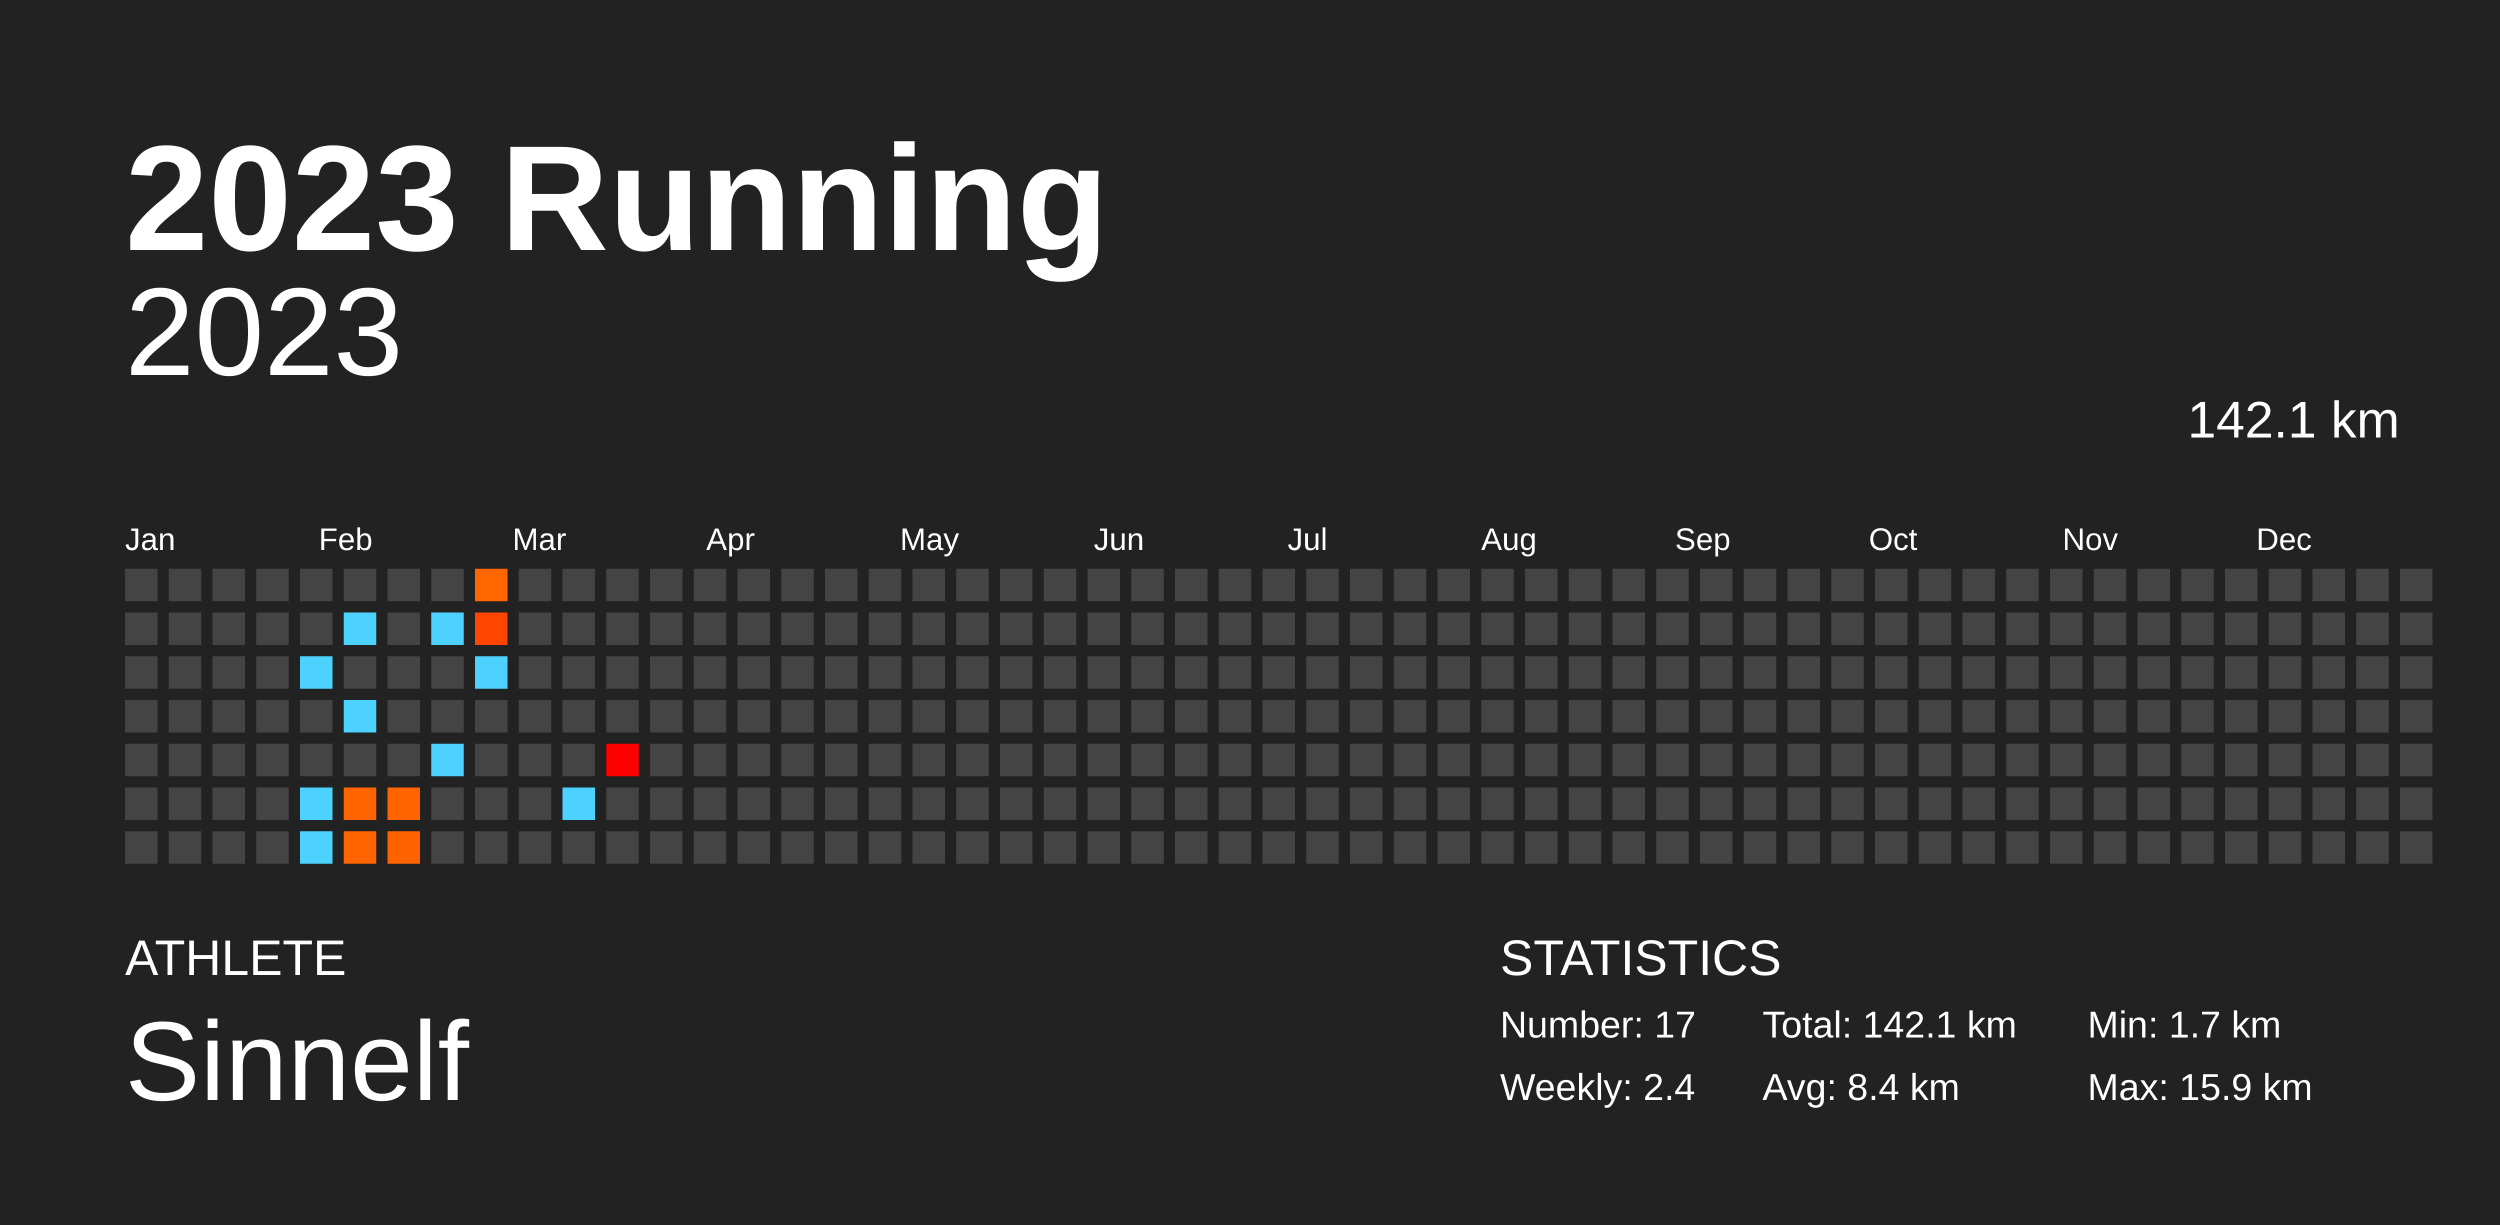
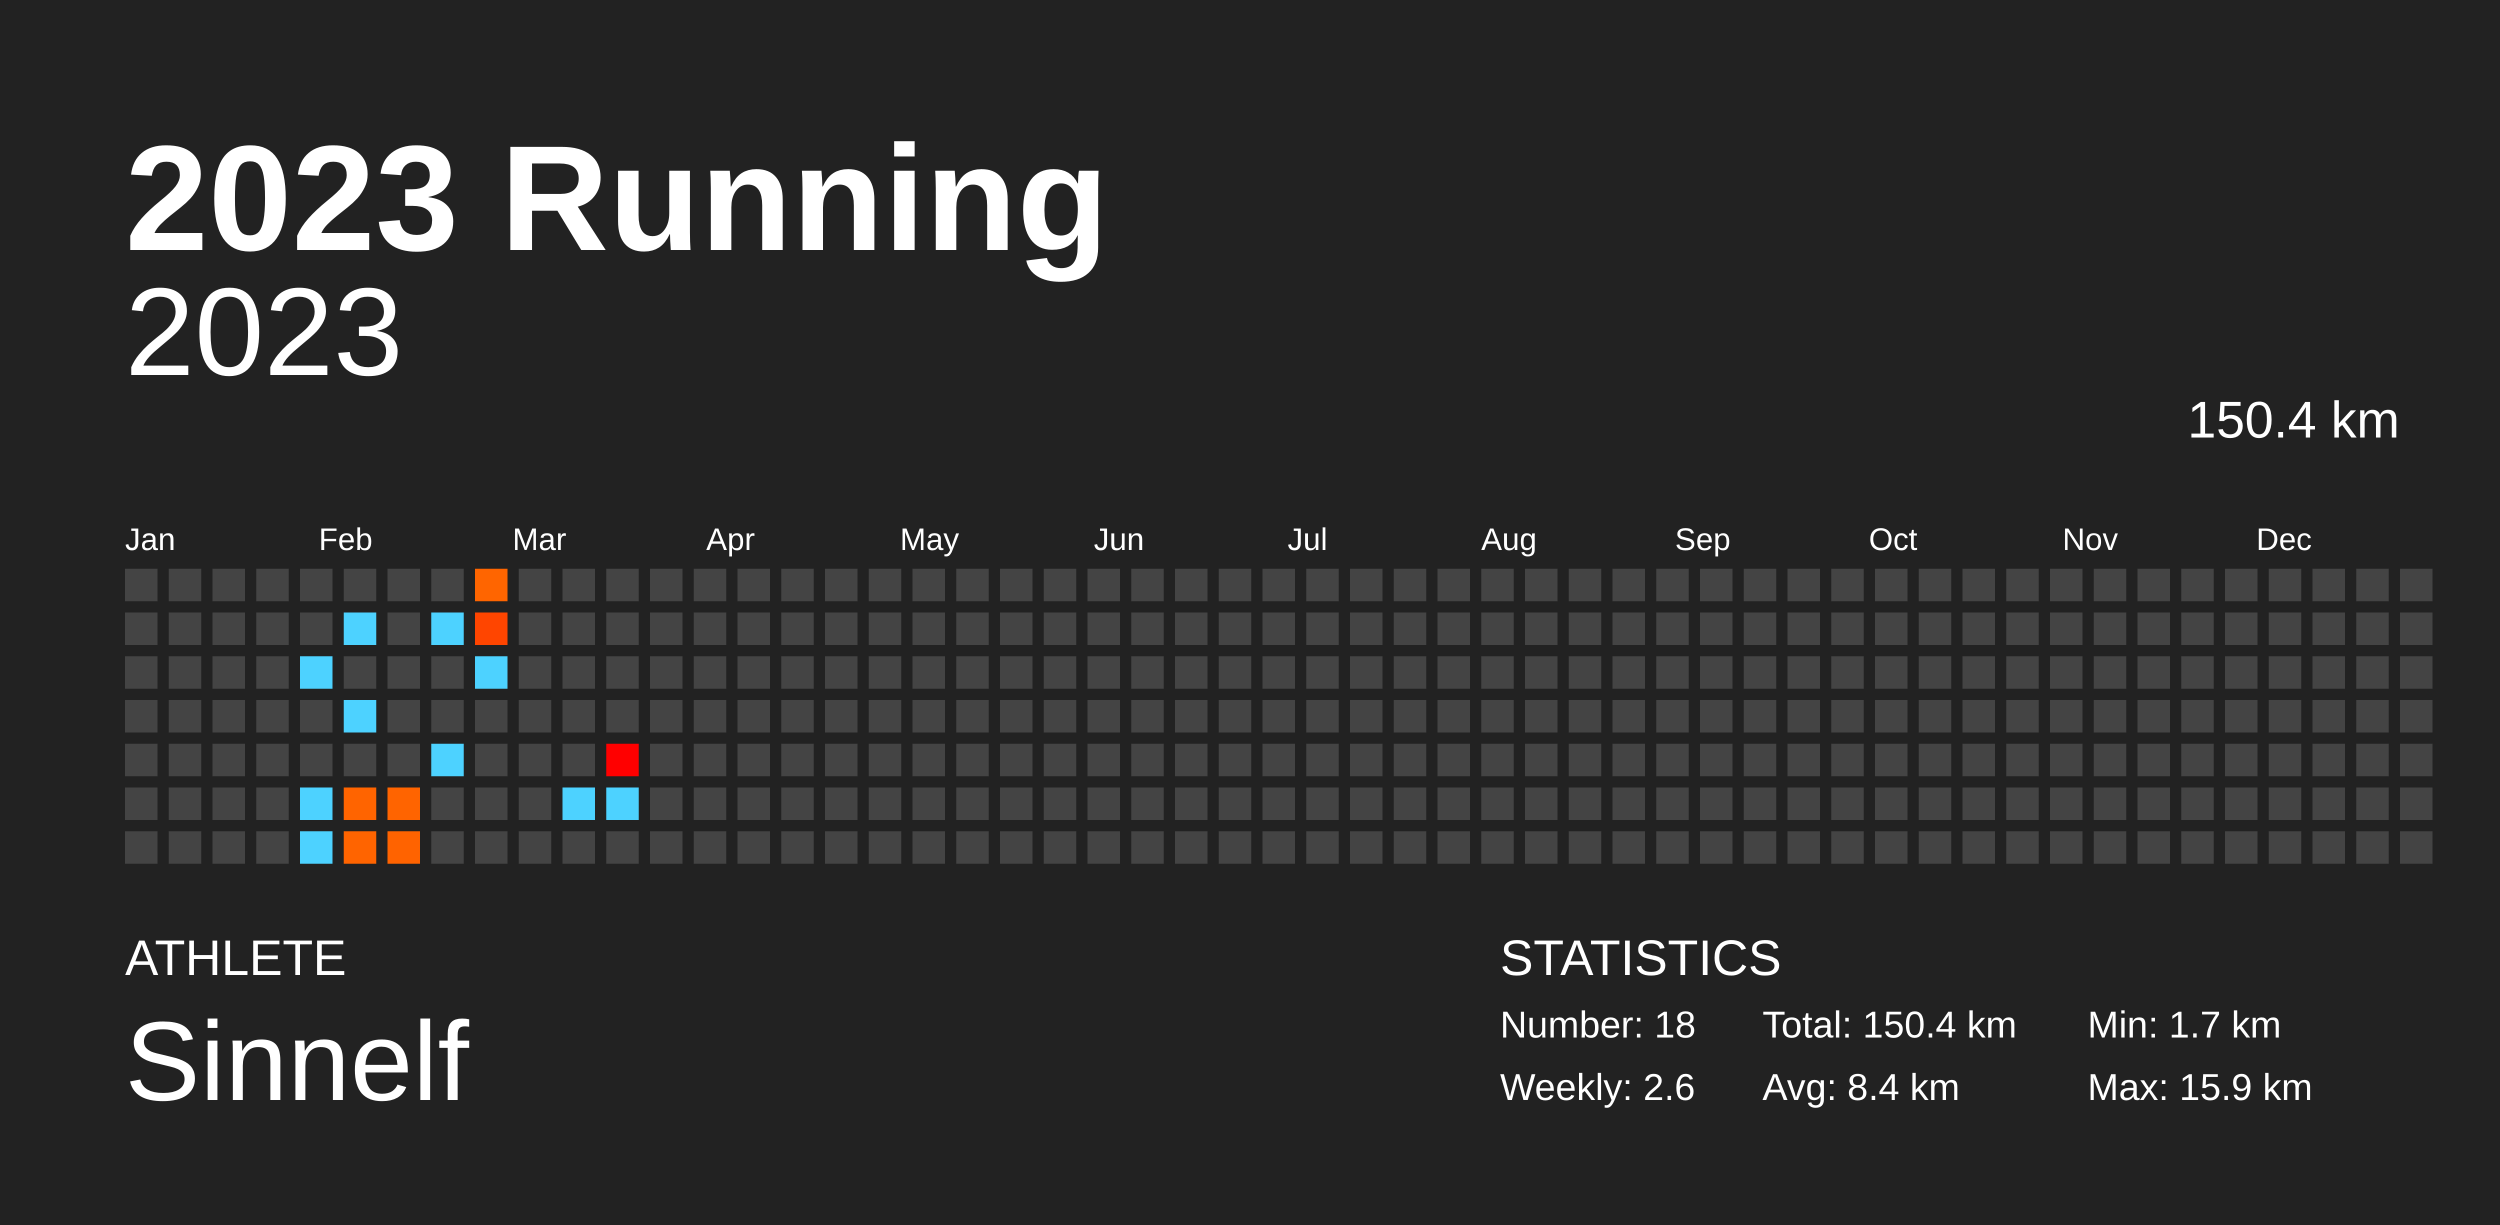
<svg xmlns="http://www.w3.org/2000/svg" baseProfile="full" height="98mm" version="1.1" viewBox="0,0,200,98" width="200mm">
  <defs />
  <rect fill="#222222" height="98" width="200" x="0" y="0" />
  <text fill="#FFFFFF" style="font-size:12px; font-family:Arial; font-weight:bold;" x="10" y="20">2023 Running</text>
  <text fill="#FFFFFF" style="font-size:4px; font-family:Arial" x="10" y="78">ATHLETE</text>
  <text fill="#FFFFFF" style="font-size:9px; font-family:Arial" x="10" y="88">Sinnelf</text>
  <text fill="#FFFFFF" style="font-size:4px; font-family:Arial" x="120" y="78">STATISTICS</text>
-   <text fill="#FFFFFF" style="font-size:3px; font-family:Arial" x="120" y="83">Number: 17</text>
-   <text fill="#FFFFFF" style="font-size:3px; font-family:Arial" x="120" y="88">Weekly: 2.4</text>
-   <text fill="#FFFFFF" style="font-size:3px; font-family:Arial" x="141" y="83">Total: 142.1 km</text>
+   <text fill="#FFFFFF" style="font-size:3px; font-family:Arial" x="120" y="83">Number: 18</text>
+   <text fill="#FFFFFF" style="font-size:3px; font-family:Arial" x="120" y="88">Weekly: 2.6</text>
+   <text fill="#FFFFFF" style="font-size:3px; font-family:Arial" x="141" y="83">Total: 150.4 km</text>
  <text fill="#FFFFFF" style="font-size:3px; font-family:Arial" x="141" y="88">Avg: 8.4 km</text>
  <text fill="#FFFFFF" style="font-size:3px; font-family:Arial" x="167" y="83">Min: 1.7 km</text>
  <text fill="#FFFFFF" style="font-size:3px; font-family:Arial" x="167" y="88">Max: 15.9 km</text>
  <text alignment-baseline="hanging" fill="#FFFFFF" style="font-size:10.0px; font-family:Arial;" x="10" y="30">2023</text>
-   <text alignment-baseline="hanging" fill="#FFFFFF" style="font-size:4.125px; font-family:Arial;" x="175" y="35">142.1 km</text>
+   <text alignment-baseline="hanging" fill="#FFFFFF" style="font-size:4.125px; font-family:Arial;" x="175" y="35">150.4 km</text>
  <text fill="#FFFFFF" style="font-size:2.5px; font-family:Arial" x="10.0" y="44">Jan</text>
  <text fill="#FFFFFF" style="font-size:2.5px; font-family:Arial" x="25.5" y="44">Feb</text>
  <text fill="#FFFFFF" style="font-size:2.5px; font-family:Arial" x="41.0" y="44">Mar</text>
  <text fill="#FFFFFF" style="font-size:2.5px; font-family:Arial" x="56.5" y="44">Apr</text>
  <text fill="#FFFFFF" style="font-size:2.5px; font-family:Arial" x="72.0" y="44">May</text>
  <text fill="#FFFFFF" style="font-size:2.5px; font-family:Arial" x="87.5" y="44">Jun</text>
  <text fill="#FFFFFF" style="font-size:2.5px; font-family:Arial" x="103.0" y="44">Jul</text>
  <text fill="#FFFFFF" style="font-size:2.5px; font-family:Arial" x="118.5" y="44">Aug</text>
  <text fill="#FFFFFF" style="font-size:2.5px; font-family:Arial" x="134.0" y="44">Sep</text>
  <text fill="#FFFFFF" style="font-size:2.5px; font-family:Arial" x="149.5" y="44">Oct</text>
  <text fill="#FFFFFF" style="font-size:2.5px; font-family:Arial" x="165.0" y="44">Nov</text>
  <text fill="#FFFFFF" style="font-size:2.5px; font-family:Arial" x="180.5" y="44">Dec</text>
  <rect fill="#444444" height="2.6" width="2.6" x="10.0" y="45.5" />
  <rect fill="#444444" height="2.6" width="2.6" x="10.0" y="49.0" />
  <rect fill="#444444" height="2.6" width="2.6" x="10.0" y="52.5" />
  <rect fill="#444444" height="2.6" width="2.6" x="10.0" y="56.0" />
  <rect fill="#444444" height="2.6" width="2.6" x="10.0" y="59.5" />
  <rect fill="#444444" height="2.6" width="2.6" x="10.0" y="63.0" />
  <rect fill="#444444" height="2.6" width="2.6" x="10.0" y="66.5" />
  <rect fill="#444444" height="2.6" width="2.6" x="13.5" y="45.5" />
  <rect fill="#444444" height="2.6" width="2.6" x="13.5" y="49.0" />
  <rect fill="#444444" height="2.6" width="2.6" x="13.5" y="52.5" />
  <rect fill="#444444" height="2.6" width="2.6" x="13.5" y="56.0" />
  <rect fill="#444444" height="2.6" width="2.6" x="13.5" y="59.5" />
  <rect fill="#444444" height="2.6" width="2.6" x="13.5" y="63.0" />
  <rect fill="#444444" height="2.6" width="2.6" x="13.5" y="66.5" />
  <rect fill="#444444" height="2.6" width="2.6" x="17.0" y="45.5" />
  <rect fill="#444444" height="2.6" width="2.6" x="17.0" y="49.0" />
  <rect fill="#444444" height="2.6" width="2.6" x="17.0" y="52.5" />
  <rect fill="#444444" height="2.6" width="2.6" x="17.0" y="56.0" />
  <rect fill="#444444" height="2.6" width="2.6" x="17.0" y="59.5" />
  <rect fill="#444444" height="2.6" width="2.6" x="17.0" y="63.0" />
  <rect fill="#444444" height="2.6" width="2.6" x="17.0" y="66.5" />
  <rect fill="#444444" height="2.6" width="2.6" x="20.5" y="45.5" />
  <rect fill="#444444" height="2.6" width="2.6" x="20.5" y="49.0" />
  <rect fill="#444444" height="2.6" width="2.6" x="20.5" y="52.5" />
  <rect fill="#444444" height="2.6" width="2.6" x="20.5" y="56.0" />
  <rect fill="#444444" height="2.6" width="2.6" x="20.5" y="59.5" />
  <rect fill="#444444" height="2.6" width="2.6" x="20.5" y="63.0" />
  <rect fill="#444444" height="2.6" width="2.6" x="20.5" y="66.5" />
  <rect fill="#444444" height="2.6" width="2.6" x="24.0" y="45.5" />
  <rect fill="#444444" height="2.6" width="2.6" x="24.0" y="49.0" />
  <rect fill="#4dd2ff" height="2.6" width="2.6" x="24.0" y="52.5" />
  <rect fill="#444444" height="2.6" width="2.6" x="24.0" y="56.0" />
  <rect fill="#444444" height="2.6" width="2.6" x="24.0" y="59.5" />
  <rect fill="#4dd2ff" height="2.6" width="2.6" x="24.0" y="63.0" />
  <rect fill="#4dd2ff" height="2.6" width="2.6" x="24.0" y="66.5" />
  <rect fill="#444444" height="2.6" width="2.6" x="27.5" y="45.5" />
  <rect fill="#4dd2ff" height="2.6" width="2.6" x="27.5" y="49.0" />
  <rect fill="#444444" height="2.6" width="2.6" x="27.5" y="52.5" />
  <rect fill="#4dd2ff" height="2.6" width="2.6" x="27.5" y="56.0" />
  <rect fill="#444444" height="2.6" width="2.6" x="27.5" y="59.5" />
  <rect fill="#ff6400" height="2.6" width="2.6" x="27.5" y="63.0" />
  <rect fill="#ff6400" height="2.6" width="2.6" x="27.5" y="66.5" />
  <rect fill="#444444" height="2.6" width="2.6" x="31.0" y="45.5" />
  <rect fill="#444444" height="2.6" width="2.6" x="31.0" y="49.0" />
  <rect fill="#444444" height="2.6" width="2.6" x="31.0" y="52.5" />
  <rect fill="#444444" height="2.6" width="2.6" x="31.0" y="56.0" />
  <rect fill="#444444" height="2.6" width="2.6" x="31.0" y="59.5" />
  <rect fill="#ff6400" height="2.6" width="2.6" x="31.0" y="63.0" />
  <rect fill="#ff6300" height="2.6" width="2.6" x="31.0" y="66.5" />
  <rect fill="#444444" height="2.6" width="2.6" x="34.5" y="45.5" />
  <rect fill="#4dd2ff" height="2.6" width="2.6" x="34.5" y="49.0" />
  <rect fill="#444444" height="2.6" width="2.6" x="34.5" y="52.5" />
  <rect fill="#444444" height="2.6" width="2.6" x="34.5" y="56.0" />
  <rect fill="#4dd2ff" height="2.6" width="2.6" x="34.5" y="59.5" />
  <rect fill="#444444" height="2.6" width="2.6" x="34.5" y="63.0" />
  <rect fill="#444444" height="2.6" width="2.6" x="34.5" y="66.5" />
  <rect fill="#ff6500" height="2.6" width="2.6" x="38.0" y="45.5" />
  <rect fill="#ff4500" height="2.6" width="2.6" x="38.0" y="49.0" />
  <rect fill="#4dd2ff" height="2.6" width="2.6" x="38.0" y="52.5" />
  <rect fill="#444444" height="2.6" width="2.6" x="38.0" y="56.0" />
  <rect fill="#444444" height="2.6" width="2.6" x="38.0" y="59.5" />
  <rect fill="#444444" height="2.6" width="2.6" x="38.0" y="63.0" />
  <rect fill="#444444" height="2.6" width="2.6" x="38.0" y="66.5" />
  <rect fill="#444444" height="2.6" width="2.6" x="41.5" y="45.5" />
  <rect fill="#444444" height="2.6" width="2.6" x="41.5" y="49.0" />
  <rect fill="#444444" height="2.6" width="2.6" x="41.5" y="52.5" />
  <rect fill="#444444" height="2.6" width="2.6" x="41.5" y="56.0" />
  <rect fill="#444444" height="2.6" width="2.6" x="41.5" y="59.5" />
  <rect fill="#444444" height="2.6" width="2.6" x="41.5" y="63.0" />
  <rect fill="#444444" height="2.6" width="2.6" x="41.5" y="66.5" />
  <rect fill="#444444" height="2.6" width="2.6" x="45.0" y="45.5" />
  <rect fill="#444444" height="2.6" width="2.6" x="45.0" y="49.0" />
  <rect fill="#444444" height="2.6" width="2.6" x="45.0" y="52.5" />
  <rect fill="#444444" height="2.6" width="2.6" x="45.0" y="56.0" />
  <rect fill="#444444" height="2.6" width="2.6" x="45.0" y="59.5" />
  <rect fill="#4dd2ff" height="2.6" width="2.6" x="45.0" y="63.0" />
  <rect fill="#444444" height="2.6" width="2.6" x="45.0" y="66.5" />
  <rect fill="#444444" height="2.6" width="2.6" x="48.5" y="45.5" />
  <rect fill="#444444" height="2.6" width="2.6" x="48.5" y="49.0" />
  <rect fill="#444444" height="2.6" width="2.6" x="48.5" y="52.5" />
  <rect fill="#444444" height="2.6" width="2.6" x="48.5" y="56.0" />
  <rect fill="#ff0000" height="2.6" width="2.6" x="48.5" y="59.5" />
-   <rect fill="#444444" height="2.6" width="2.6" x="48.5" y="63.0" />
+   <rect fill="#4dd2ff" height="2.6" width="2.6" x="48.5" y="63.0" />
  <rect fill="#444444" height="2.6" width="2.6" x="48.5" y="66.5" />
  <rect fill="#444444" height="2.6" width="2.6" x="52.0" y="45.5" />
  <rect fill="#444444" height="2.6" width="2.6" x="52.0" y="49.0" />
  <rect fill="#444444" height="2.6" width="2.6" x="52.0" y="52.5" />
  <rect fill="#444444" height="2.6" width="2.6" x="52.0" y="56.0" />
  <rect fill="#444444" height="2.6" width="2.6" x="52.0" y="59.5" />
  <rect fill="#444444" height="2.6" width="2.6" x="52.0" y="63.0" />
  <rect fill="#444444" height="2.6" width="2.6" x="52.0" y="66.5" />
  <rect fill="#444444" height="2.6" width="2.6" x="55.5" y="45.5" />
  <rect fill="#444444" height="2.6" width="2.6" x="55.5" y="49.0" />
  <rect fill="#444444" height="2.6" width="2.6" x="55.5" y="52.5" />
  <rect fill="#444444" height="2.6" width="2.6" x="55.5" y="56.0" />
  <rect fill="#444444" height="2.6" width="2.6" x="55.5" y="59.5" />
  <rect fill="#444444" height="2.6" width="2.6" x="55.5" y="63.0" />
  <rect fill="#444444" height="2.6" width="2.6" x="55.5" y="66.5" />
  <rect fill="#444444" height="2.6" width="2.6" x="59.0" y="45.5" />
  <rect fill="#444444" height="2.6" width="2.6" x="59.0" y="49.0" />
  <rect fill="#444444" height="2.6" width="2.6" x="59.0" y="52.5" />
  <rect fill="#444444" height="2.6" width="2.6" x="59.0" y="56.0" />
  <rect fill="#444444" height="2.6" width="2.6" x="59.0" y="59.5" />
  <rect fill="#444444" height="2.6" width="2.6" x="59.0" y="63.0" />
  <rect fill="#444444" height="2.6" width="2.6" x="59.0" y="66.5" />
  <rect fill="#444444" height="2.6" width="2.6" x="62.5" y="45.5" />
  <rect fill="#444444" height="2.6" width="2.6" x="62.5" y="49.0" />
  <rect fill="#444444" height="2.6" width="2.6" x="62.5" y="52.5" />
  <rect fill="#444444" height="2.6" width="2.6" x="62.5" y="56.0" />
  <rect fill="#444444" height="2.6" width="2.6" x="62.5" y="59.5" />
  <rect fill="#444444" height="2.6" width="2.6" x="62.5" y="63.0" />
  <rect fill="#444444" height="2.6" width="2.6" x="62.5" y="66.5" />
  <rect fill="#444444" height="2.6" width="2.6" x="66.0" y="45.5" />
  <rect fill="#444444" height="2.6" width="2.6" x="66.0" y="49.0" />
  <rect fill="#444444" height="2.6" width="2.6" x="66.0" y="52.5" />
  <rect fill="#444444" height="2.6" width="2.6" x="66.0" y="56.0" />
  <rect fill="#444444" height="2.6" width="2.6" x="66.0" y="59.5" />
  <rect fill="#444444" height="2.6" width="2.6" x="66.0" y="63.0" />
  <rect fill="#444444" height="2.6" width="2.6" x="66.0" y="66.5" />
  <rect fill="#444444" height="2.6" width="2.6" x="69.5" y="45.5" />
  <rect fill="#444444" height="2.6" width="2.6" x="69.5" y="49.0" />
  <rect fill="#444444" height="2.6" width="2.6" x="69.5" y="52.5" />
  <rect fill="#444444" height="2.6" width="2.6" x="69.5" y="56.0" />
  <rect fill="#444444" height="2.6" width="2.6" x="69.5" y="59.5" />
  <rect fill="#444444" height="2.6" width="2.6" x="69.5" y="63.0" />
  <rect fill="#444444" height="2.6" width="2.6" x="69.5" y="66.5" />
  <rect fill="#444444" height="2.6" width="2.6" x="73.0" y="45.5" />
  <rect fill="#444444" height="2.6" width="2.6" x="73.0" y="49.0" />
  <rect fill="#444444" height="2.6" width="2.6" x="73.0" y="52.5" />
  <rect fill="#444444" height="2.6" width="2.6" x="73.0" y="56.0" />
  <rect fill="#444444" height="2.6" width="2.6" x="73.0" y="59.5" />
  <rect fill="#444444" height="2.6" width="2.6" x="73.0" y="63.0" />
  <rect fill="#444444" height="2.6" width="2.6" x="73.0" y="66.5" />
  <rect fill="#444444" height="2.6" width="2.6" x="76.5" y="45.5" />
  <rect fill="#444444" height="2.6" width="2.6" x="76.5" y="49.0" />
  <rect fill="#444444" height="2.6" width="2.6" x="76.5" y="52.5" />
  <rect fill="#444444" height="2.6" width="2.6" x="76.5" y="56.0" />
  <rect fill="#444444" height="2.6" width="2.6" x="76.5" y="59.5" />
  <rect fill="#444444" height="2.6" width="2.6" x="76.5" y="63.0" />
  <rect fill="#444444" height="2.6" width="2.6" x="76.5" y="66.5" />
  <rect fill="#444444" height="2.6" width="2.6" x="80.0" y="45.5" />
  <rect fill="#444444" height="2.6" width="2.6" x="80.0" y="49.0" />
  <rect fill="#444444" height="2.6" width="2.6" x="80.0" y="52.5" />
  <rect fill="#444444" height="2.6" width="2.6" x="80.0" y="56.0" />
  <rect fill="#444444" height="2.6" width="2.6" x="80.0" y="59.5" />
  <rect fill="#444444" height="2.6" width="2.6" x="80.0" y="63.0" />
  <rect fill="#444444" height="2.6" width="2.6" x="80.0" y="66.5" />
  <rect fill="#444444" height="2.6" width="2.6" x="83.5" y="45.5" />
  <rect fill="#444444" height="2.6" width="2.6" x="83.5" y="49.0" />
  <rect fill="#444444" height="2.6" width="2.6" x="83.5" y="52.5" />
  <rect fill="#444444" height="2.6" width="2.6" x="83.5" y="56.0" />
  <rect fill="#444444" height="2.6" width="2.6" x="83.5" y="59.5" />
  <rect fill="#444444" height="2.6" width="2.6" x="83.5" y="63.0" />
  <rect fill="#444444" height="2.6" width="2.6" x="83.5" y="66.5" />
  <rect fill="#444444" height="2.6" width="2.6" x="87.0" y="45.5" />
  <rect fill="#444444" height="2.6" width="2.6" x="87.0" y="49.0" />
  <rect fill="#444444" height="2.6" width="2.6" x="87.0" y="52.5" />
  <rect fill="#444444" height="2.6" width="2.6" x="87.0" y="56.0" />
  <rect fill="#444444" height="2.6" width="2.6" x="87.0" y="59.5" />
  <rect fill="#444444" height="2.6" width="2.6" x="87.0" y="63.0" />
  <rect fill="#444444" height="2.6" width="2.6" x="87.0" y="66.5" />
  <rect fill="#444444" height="2.6" width="2.6" x="90.5" y="45.5" />
  <rect fill="#444444" height="2.6" width="2.6" x="90.5" y="49.0" />
  <rect fill="#444444" height="2.6" width="2.6" x="90.5" y="52.5" />
  <rect fill="#444444" height="2.6" width="2.6" x="90.5" y="56.0" />
  <rect fill="#444444" height="2.6" width="2.6" x="90.5" y="59.5" />
  <rect fill="#444444" height="2.6" width="2.6" x="90.5" y="63.0" />
  <rect fill="#444444" height="2.6" width="2.6" x="90.5" y="66.5" />
  <rect fill="#444444" height="2.6" width="2.6" x="94.0" y="45.5" />
  <rect fill="#444444" height="2.6" width="2.6" x="94.0" y="49.0" />
  <rect fill="#444444" height="2.6" width="2.6" x="94.0" y="52.5" />
  <rect fill="#444444" height="2.6" width="2.6" x="94.0" y="56.0" />
  <rect fill="#444444" height="2.6" width="2.6" x="94.0" y="59.5" />
  <rect fill="#444444" height="2.6" width="2.6" x="94.0" y="63.0" />
  <rect fill="#444444" height="2.6" width="2.6" x="94.0" y="66.5" />
  <rect fill="#444444" height="2.6" width="2.6" x="97.5" y="45.5" />
  <rect fill="#444444" height="2.6" width="2.6" x="97.5" y="49.0" />
  <rect fill="#444444" height="2.6" width="2.6" x="97.5" y="52.5" />
  <rect fill="#444444" height="2.6" width="2.6" x="97.5" y="56.0" />
  <rect fill="#444444" height="2.6" width="2.6" x="97.5" y="59.5" />
  <rect fill="#444444" height="2.6" width="2.6" x="97.5" y="63.0" />
  <rect fill="#444444" height="2.6" width="2.6" x="97.5" y="66.5" />
  <rect fill="#444444" height="2.6" width="2.6" x="101.0" y="45.5" />
  <rect fill="#444444" height="2.6" width="2.6" x="101.0" y="49.0" />
  <rect fill="#444444" height="2.6" width="2.6" x="101.0" y="52.5" />
  <rect fill="#444444" height="2.6" width="2.6" x="101.0" y="56.0" />
  <rect fill="#444444" height="2.6" width="2.6" x="101.0" y="59.5" />
  <rect fill="#444444" height="2.6" width="2.6" x="101.0" y="63.0" />
  <rect fill="#444444" height="2.6" width="2.6" x="101.0" y="66.5" />
  <rect fill="#444444" height="2.6" width="2.6" x="104.5" y="45.5" />
  <rect fill="#444444" height="2.6" width="2.6" x="104.5" y="49.0" />
  <rect fill="#444444" height="2.6" width="2.6" x="104.5" y="52.5" />
  <rect fill="#444444" height="2.6" width="2.6" x="104.5" y="56.0" />
  <rect fill="#444444" height="2.6" width="2.6" x="104.5" y="59.5" />
  <rect fill="#444444" height="2.6" width="2.6" x="104.5" y="63.0" />
  <rect fill="#444444" height="2.6" width="2.6" x="104.5" y="66.5" />
  <rect fill="#444444" height="2.6" width="2.6" x="108.0" y="45.5" />
  <rect fill="#444444" height="2.6" width="2.6" x="108.0" y="49.0" />
  <rect fill="#444444" height="2.6" width="2.6" x="108.0" y="52.5" />
  <rect fill="#444444" height="2.6" width="2.6" x="108.0" y="56.0" />
  <rect fill="#444444" height="2.6" width="2.6" x="108.0" y="59.5" />
  <rect fill="#444444" height="2.6" width="2.6" x="108.0" y="63.0" />
  <rect fill="#444444" height="2.6" width="2.6" x="108.0" y="66.5" />
  <rect fill="#444444" height="2.6" width="2.6" x="111.5" y="45.5" />
  <rect fill="#444444" height="2.6" width="2.6" x="111.5" y="49.0" />
  <rect fill="#444444" height="2.6" width="2.6" x="111.5" y="52.5" />
  <rect fill="#444444" height="2.6" width="2.6" x="111.5" y="56.0" />
  <rect fill="#444444" height="2.6" width="2.6" x="111.5" y="59.5" />
  <rect fill="#444444" height="2.6" width="2.6" x="111.5" y="63.0" />
  <rect fill="#444444" height="2.6" width="2.6" x="111.5" y="66.5" />
  <rect fill="#444444" height="2.6" width="2.6" x="115.0" y="45.5" />
  <rect fill="#444444" height="2.6" width="2.6" x="115.0" y="49.0" />
  <rect fill="#444444" height="2.6" width="2.6" x="115.0" y="52.5" />
  <rect fill="#444444" height="2.6" width="2.6" x="115.0" y="56.0" />
  <rect fill="#444444" height="2.6" width="2.6" x="115.0" y="59.5" />
  <rect fill="#444444" height="2.6" width="2.6" x="115.0" y="63.0" />
  <rect fill="#444444" height="2.6" width="2.6" x="115.0" y="66.5" />
  <rect fill="#444444" height="2.6" width="2.6" x="118.5" y="45.5" />
  <rect fill="#444444" height="2.6" width="2.6" x="118.5" y="49.0" />
  <rect fill="#444444" height="2.6" width="2.6" x="118.5" y="52.5" />
  <rect fill="#444444" height="2.6" width="2.6" x="118.5" y="56.0" />
  <rect fill="#444444" height="2.6" width="2.6" x="118.5" y="59.5" />
  <rect fill="#444444" height="2.6" width="2.6" x="118.5" y="63.0" />
  <rect fill="#444444" height="2.6" width="2.6" x="118.5" y="66.5" />
  <rect fill="#444444" height="2.6" width="2.6" x="122.0" y="45.5" />
  <rect fill="#444444" height="2.6" width="2.6" x="122.0" y="49.0" />
  <rect fill="#444444" height="2.6" width="2.6" x="122.0" y="52.5" />
  <rect fill="#444444" height="2.6" width="2.6" x="122.0" y="56.0" />
  <rect fill="#444444" height="2.6" width="2.6" x="122.0" y="59.5" />
  <rect fill="#444444" height="2.6" width="2.6" x="122.0" y="63.0" />
  <rect fill="#444444" height="2.6" width="2.6" x="122.0" y="66.5" />
  <rect fill="#444444" height="2.6" width="2.6" x="125.5" y="45.5" />
  <rect fill="#444444" height="2.6" width="2.6" x="125.5" y="49.0" />
  <rect fill="#444444" height="2.6" width="2.6" x="125.5" y="52.5" />
  <rect fill="#444444" height="2.6" width="2.6" x="125.5" y="56.0" />
  <rect fill="#444444" height="2.6" width="2.6" x="125.5" y="59.5" />
  <rect fill="#444444" height="2.6" width="2.6" x="125.5" y="63.0" />
  <rect fill="#444444" height="2.6" width="2.6" x="125.5" y="66.5" />
  <rect fill="#444444" height="2.6" width="2.6" x="129.0" y="45.5" />
  <rect fill="#444444" height="2.6" width="2.6" x="129.0" y="49.0" />
  <rect fill="#444444" height="2.6" width="2.6" x="129.0" y="52.5" />
  <rect fill="#444444" height="2.6" width="2.6" x="129.0" y="56.0" />
  <rect fill="#444444" height="2.6" width="2.6" x="129.0" y="59.5" />
  <rect fill="#444444" height="2.6" width="2.6" x="129.0" y="63.0" />
  <rect fill="#444444" height="2.6" width="2.6" x="129.0" y="66.5" />
  <rect fill="#444444" height="2.6" width="2.6" x="132.5" y="45.5" />
  <rect fill="#444444" height="2.6" width="2.6" x="132.5" y="49.0" />
  <rect fill="#444444" height="2.6" width="2.6" x="132.5" y="52.5" />
  <rect fill="#444444" height="2.6" width="2.6" x="132.5" y="56.0" />
  <rect fill="#444444" height="2.6" width="2.6" x="132.5" y="59.5" />
  <rect fill="#444444" height="2.6" width="2.6" x="132.5" y="63.0" />
  <rect fill="#444444" height="2.6" width="2.6" x="132.5" y="66.5" />
  <rect fill="#444444" height="2.6" width="2.6" x="136.0" y="45.5" />
  <rect fill="#444444" height="2.6" width="2.6" x="136.0" y="49.0" />
  <rect fill="#444444" height="2.6" width="2.6" x="136.0" y="52.5" />
  <rect fill="#444444" height="2.6" width="2.6" x="136.0" y="56.0" />
  <rect fill="#444444" height="2.6" width="2.6" x="136.0" y="59.5" />
  <rect fill="#444444" height="2.6" width="2.6" x="136.0" y="63.0" />
  <rect fill="#444444" height="2.6" width="2.6" x="136.0" y="66.5" />
  <rect fill="#444444" height="2.6" width="2.6" x="139.5" y="45.5" />
  <rect fill="#444444" height="2.6" width="2.6" x="139.5" y="49.0" />
  <rect fill="#444444" height="2.6" width="2.6" x="139.5" y="52.5" />
  <rect fill="#444444" height="2.6" width="2.6" x="139.5" y="56.0" />
  <rect fill="#444444" height="2.6" width="2.6" x="139.5" y="59.5" />
  <rect fill="#444444" height="2.6" width="2.6" x="139.5" y="63.0" />
  <rect fill="#444444" height="2.6" width="2.6" x="139.5" y="66.5" />
  <rect fill="#444444" height="2.6" width="2.6" x="143.0" y="45.5" />
  <rect fill="#444444" height="2.6" width="2.6" x="143.0" y="49.0" />
  <rect fill="#444444" height="2.6" width="2.6" x="143.0" y="52.5" />
  <rect fill="#444444" height="2.6" width="2.6" x="143.0" y="56.0" />
  <rect fill="#444444" height="2.6" width="2.6" x="143.0" y="59.5" />
  <rect fill="#444444" height="2.6" width="2.6" x="143.0" y="63.0" />
  <rect fill="#444444" height="2.6" width="2.6" x="143.0" y="66.5" />
  <rect fill="#444444" height="2.6" width="2.6" x="146.5" y="45.5" />
  <rect fill="#444444" height="2.6" width="2.6" x="146.5" y="49.0" />
  <rect fill="#444444" height="2.6" width="2.6" x="146.5" y="52.5" />
  <rect fill="#444444" height="2.6" width="2.6" x="146.5" y="56.0" />
  <rect fill="#444444" height="2.6" width="2.6" x="146.5" y="59.5" />
  <rect fill="#444444" height="2.6" width="2.6" x="146.5" y="63.0" />
  <rect fill="#444444" height="2.6" width="2.6" x="146.5" y="66.5" />
  <rect fill="#444444" height="2.6" width="2.6" x="150.0" y="45.5" />
  <rect fill="#444444" height="2.6" width="2.6" x="150.0" y="49.0" />
  <rect fill="#444444" height="2.6" width="2.6" x="150.0" y="52.5" />
  <rect fill="#444444" height="2.6" width="2.6" x="150.0" y="56.0" />
  <rect fill="#444444" height="2.6" width="2.6" x="150.0" y="59.5" />
  <rect fill="#444444" height="2.6" width="2.6" x="150.0" y="63.0" />
  <rect fill="#444444" height="2.6" width="2.6" x="150.0" y="66.5" />
  <rect fill="#444444" height="2.6" width="2.6" x="153.5" y="45.5" />
  <rect fill="#444444" height="2.6" width="2.6" x="153.5" y="49.0" />
  <rect fill="#444444" height="2.6" width="2.6" x="153.5" y="52.5" />
  <rect fill="#444444" height="2.6" width="2.6" x="153.5" y="56.0" />
  <rect fill="#444444" height="2.6" width="2.6" x="153.5" y="59.5" />
  <rect fill="#444444" height="2.6" width="2.6" x="153.5" y="63.0" />
  <rect fill="#444444" height="2.6" width="2.6" x="153.5" y="66.5" />
  <rect fill="#444444" height="2.6" width="2.6" x="157.0" y="45.5" />
  <rect fill="#444444" height="2.6" width="2.6" x="157.0" y="49.0" />
  <rect fill="#444444" height="2.6" width="2.6" x="157.0" y="52.5" />
  <rect fill="#444444" height="2.6" width="2.6" x="157.0" y="56.0" />
  <rect fill="#444444" height="2.6" width="2.6" x="157.0" y="59.5" />
  <rect fill="#444444" height="2.6" width="2.6" x="157.0" y="63.0" />
  <rect fill="#444444" height="2.6" width="2.6" x="157.0" y="66.5" />
  <rect fill="#444444" height="2.6" width="2.6" x="160.5" y="45.5" />
  <rect fill="#444444" height="2.6" width="2.6" x="160.5" y="49.0" />
  <rect fill="#444444" height="2.6" width="2.6" x="160.5" y="52.5" />
  <rect fill="#444444" height="2.6" width="2.6" x="160.5" y="56.0" />
  <rect fill="#444444" height="2.6" width="2.6" x="160.5" y="59.5" />
  <rect fill="#444444" height="2.6" width="2.6" x="160.5" y="63.0" />
  <rect fill="#444444" height="2.6" width="2.6" x="160.5" y="66.5" />
  <rect fill="#444444" height="2.6" width="2.6" x="164.0" y="45.5" />
  <rect fill="#444444" height="2.6" width="2.6" x="164.0" y="49.0" />
  <rect fill="#444444" height="2.6" width="2.6" x="164.0" y="52.5" />
  <rect fill="#444444" height="2.6" width="2.6" x="164.0" y="56.0" />
  <rect fill="#444444" height="2.6" width="2.6" x="164.0" y="59.5" />
  <rect fill="#444444" height="2.6" width="2.6" x="164.0" y="63.0" />
  <rect fill="#444444" height="2.6" width="2.6" x="164.0" y="66.5" />
  <rect fill="#444444" height="2.6" width="2.6" x="167.5" y="45.5" />
  <rect fill="#444444" height="2.6" width="2.6" x="167.5" y="49.0" />
  <rect fill="#444444" height="2.6" width="2.6" x="167.5" y="52.5" />
  <rect fill="#444444" height="2.6" width="2.6" x="167.5" y="56.0" />
  <rect fill="#444444" height="2.6" width="2.6" x="167.5" y="59.5" />
  <rect fill="#444444" height="2.6" width="2.6" x="167.5" y="63.0" />
  <rect fill="#444444" height="2.6" width="2.6" x="167.5" y="66.5" />
  <rect fill="#444444" height="2.6" width="2.6" x="171.0" y="45.5" />
  <rect fill="#444444" height="2.6" width="2.6" x="171.0" y="49.0" />
  <rect fill="#444444" height="2.6" width="2.6" x="171.0" y="52.5" />
  <rect fill="#444444" height="2.6" width="2.6" x="171.0" y="56.0" />
  <rect fill="#444444" height="2.6" width="2.6" x="171.0" y="59.5" />
  <rect fill="#444444" height="2.6" width="2.6" x="171.0" y="63.0" />
  <rect fill="#444444" height="2.6" width="2.6" x="171.0" y="66.5" />
  <rect fill="#444444" height="2.6" width="2.6" x="174.5" y="45.5" />
  <rect fill="#444444" height="2.6" width="2.6" x="174.5" y="49.0" />
  <rect fill="#444444" height="2.6" width="2.6" x="174.5" y="52.5" />
  <rect fill="#444444" height="2.6" width="2.6" x="174.5" y="56.0" />
  <rect fill="#444444" height="2.6" width="2.6" x="174.5" y="59.5" />
  <rect fill="#444444" height="2.6" width="2.6" x="174.5" y="63.0" />
  <rect fill="#444444" height="2.6" width="2.6" x="174.5" y="66.5" />
  <rect fill="#444444" height="2.6" width="2.6" x="178.0" y="45.5" />
  <rect fill="#444444" height="2.6" width="2.6" x="178.0" y="49.0" />
  <rect fill="#444444" height="2.6" width="2.6" x="178.0" y="52.5" />
  <rect fill="#444444" height="2.6" width="2.6" x="178.0" y="56.0" />
  <rect fill="#444444" height="2.6" width="2.6" x="178.0" y="59.5" />
  <rect fill="#444444" height="2.6" width="2.6" x="178.0" y="63.0" />
  <rect fill="#444444" height="2.6" width="2.6" x="178.0" y="66.5" />
  <rect fill="#444444" height="2.6" width="2.6" x="181.5" y="45.5" />
  <rect fill="#444444" height="2.6" width="2.6" x="181.5" y="49.0" />
  <rect fill="#444444" height="2.6" width="2.6" x="181.5" y="52.5" />
  <rect fill="#444444" height="2.6" width="2.6" x="181.5" y="56.0" />
  <rect fill="#444444" height="2.6" width="2.6" x="181.5" y="59.5" />
  <rect fill="#444444" height="2.6" width="2.6" x="181.5" y="63.0" />
  <rect fill="#444444" height="2.6" width="2.6" x="181.5" y="66.5" />
  <rect fill="#444444" height="2.6" width="2.6" x="185.0" y="45.5" />
  <rect fill="#444444" height="2.6" width="2.6" x="185.0" y="49.0" />
  <rect fill="#444444" height="2.6" width="2.6" x="185.0" y="52.5" />
  <rect fill="#444444" height="2.6" width="2.6" x="185.0" y="56.0" />
  <rect fill="#444444" height="2.6" width="2.6" x="185.0" y="59.5" />
  <rect fill="#444444" height="2.6" width="2.6" x="185.0" y="63.0" />
  <rect fill="#444444" height="2.6" width="2.6" x="185.0" y="66.5" />
  <rect fill="#444444" height="2.6" width="2.6" x="188.5" y="45.5" />
  <rect fill="#444444" height="2.6" width="2.6" x="188.5" y="49.0" />
  <rect fill="#444444" height="2.6" width="2.6" x="188.5" y="52.5" />
  <rect fill="#444444" height="2.6" width="2.6" x="188.5" y="56.0" />
  <rect fill="#444444" height="2.6" width="2.6" x="188.5" y="59.5" />
  <rect fill="#444444" height="2.6" width="2.6" x="188.5" y="63.0" />
  <rect fill="#444444" height="2.6" width="2.6" x="188.5" y="66.5" />
  <rect fill="#444444" height="2.6" width="2.6" x="192.0" y="45.5" />
  <rect fill="#444444" height="2.6" width="2.6" x="192.0" y="49.0" />
  <rect fill="#444444" height="2.6" width="2.6" x="192.0" y="52.5" />
  <rect fill="#444444" height="2.6" width="2.6" x="192.0" y="56.0" />
  <rect fill="#444444" height="2.6" width="2.6" x="192.0" y="59.5" />
  <rect fill="#444444" height="2.6" width="2.6" x="192.0" y="63.0" />
  <rect fill="#444444" height="2.6" width="2.6" x="192.0" y="66.5" />
</svg>
